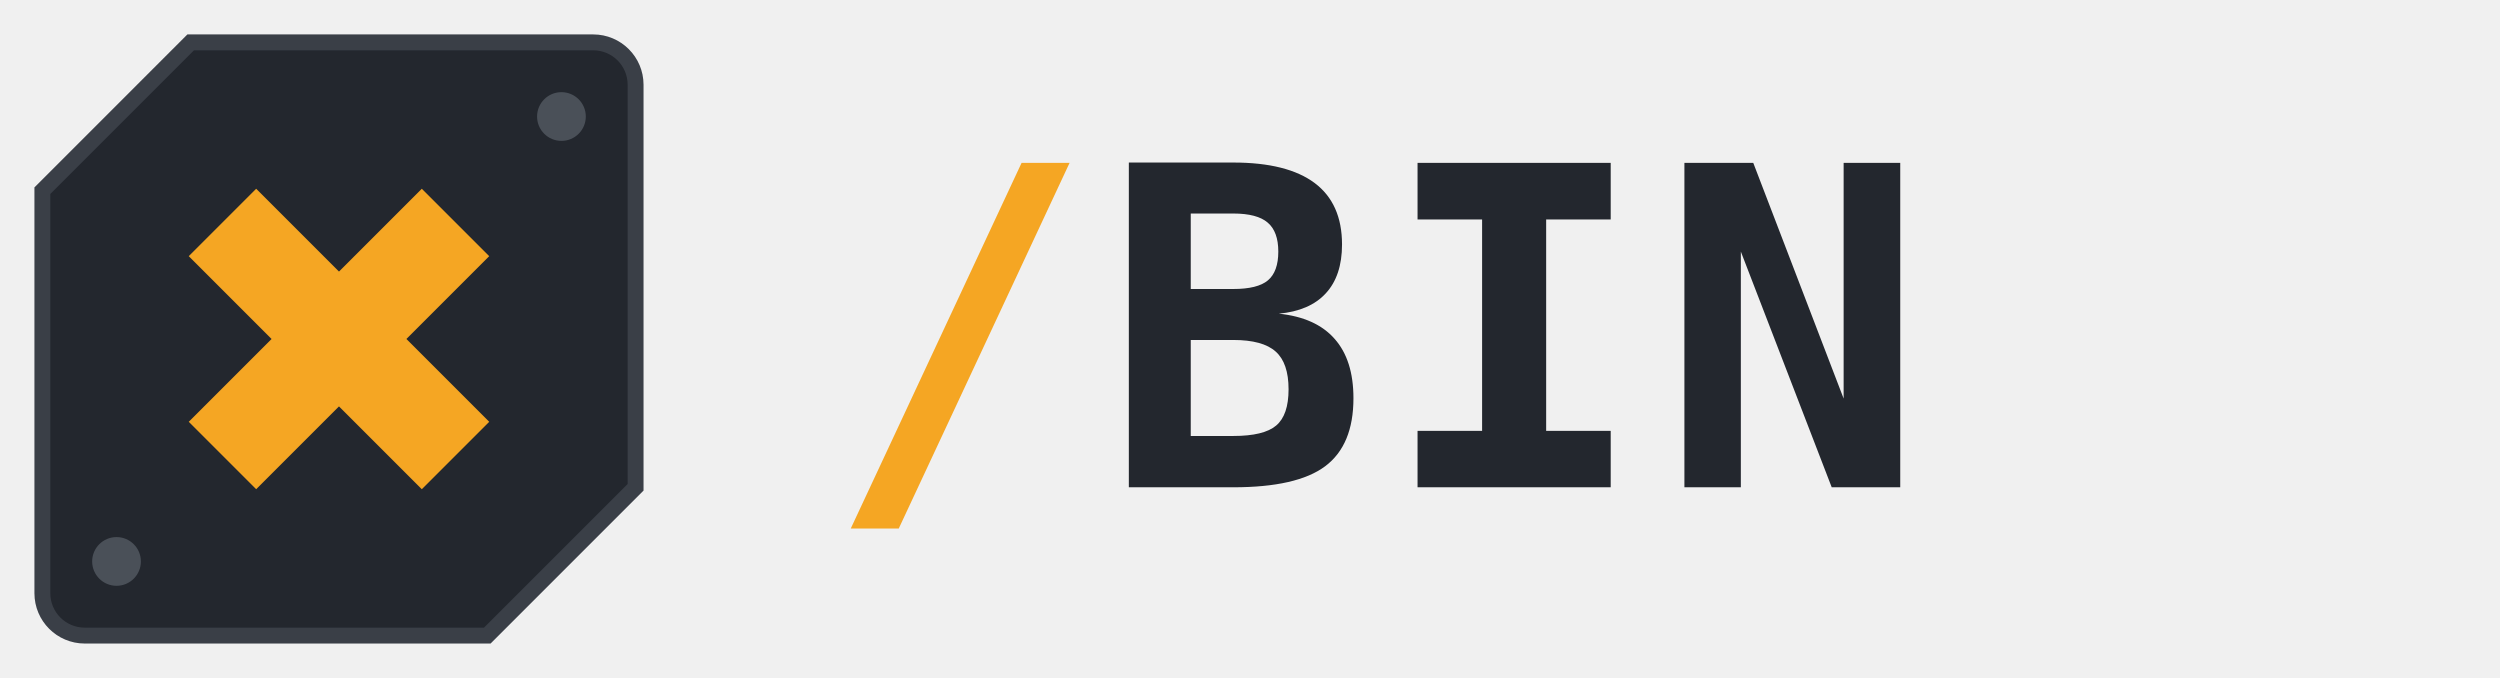
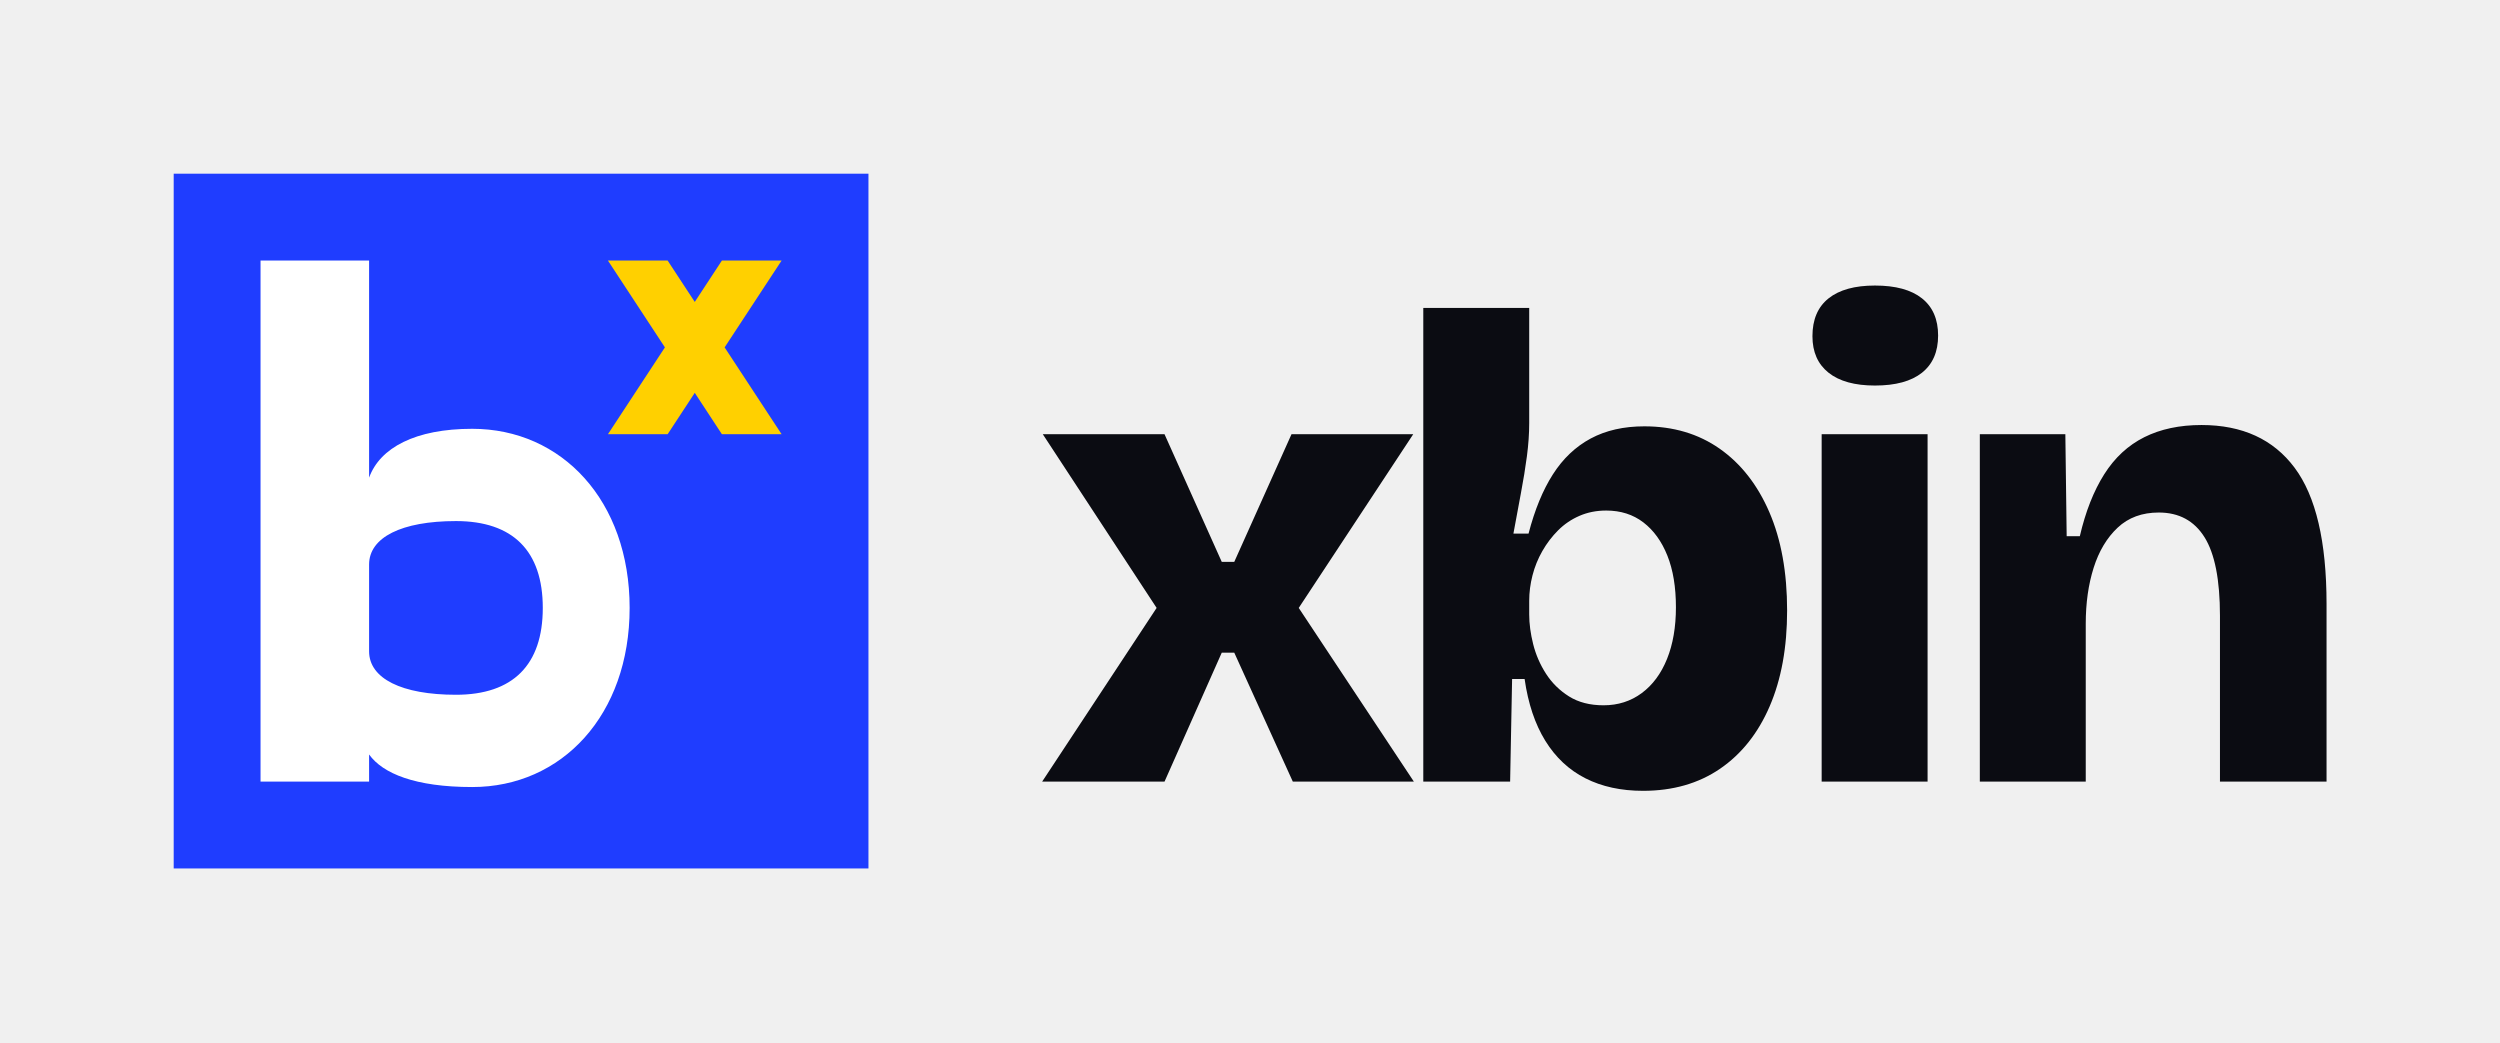
- <svg xmlns="http://www.w3.org/2000/svg" viewBox="0 0 236 64" fill="none" role="img" aria-label="X/BIN">
-   <path d="M18 4H56a4 4 0 0 1 4 4v38L46 60H8a4 4 0 0 1-4-4V18z" fill="#23272e" />
-   <path d="M18 4H56a4 4 0 0 1 4 4v38L46 60H8a4 4 0 0 1-4-4V18z" stroke="#3a3f47" stroke-width="1.5" />
-   <circle cx="53" cy="11" r="2.3" fill="#4a5058" />
-   <circle cx="11" cy="53" r="2.3" fill="#4a5058" />
-   <path d="M21 21 43 43M43 21 21 43" stroke="#f5a623" stroke-width="9" stroke-linecap="butt" />
-   <g font-family="ui-monospace, 'SF Mono', 'JetBrains Mono', Menlo, Consolas, monospace" font-weight="800" font-size="42" letter-spacing="1">
-     <text x="78" y="46" fill="#f5a623">/</text>
-     <text x="104" y="46" fill="#23272e">BIN</text>
+ <svg xmlns="http://www.w3.org/2000/svg" viewBox="0 0 4318 1800" role="img" aria-labelledby="title">
+   <style>.w{fill:#0B0C12}@media (prefers-color-scheme:dark){.w{fill:#F5F6FA}}</style>
+   <g transform="translate(300 300) scale(1.171875)">
+     <rect width="1024" height="1024" fill="#1F3DFF" />
+     <path fill="#FFFFFF" fill-rule="evenodd" d="M128 128H288V448C304 404 356 376 440 376C572 376 672 482 672 640C672 798 572 904 440 904C356 904 308 884 288 856V896H128ZM288 576C288 536 336 512 416 512C500 512 544 556 544 640C544 724 500 768 416 768C336 768 288 744 288 704Z" />
+     <path fill="#FFD000" d="M640 128H728L768 189L808 128H896L812 256L896 384H808L768 323L728 384H640L724 256Z" />
  </g>
+   <path class="w" fill="#0B0C12" transform="translate(1800 1350) scale(1.136364)" d="M0 0 174 -264 1 -528H186L273 -334H292L379 -528H564L390 -264L565 0H381L292 -196H273L186 0Z M913.3 14Q863.3 14 825.8 -5Q788.3 -24 764.8 -62Q741.3 -100 733.3 -156H714.3L711.3 0H579.3V-259V-720H740.3V-545Q740.3 -521 736.8 -494.5Q733.3 -468 727.8 -439Q722.3 -410 716.3 -377H739.3Q753.3 -431 776.3 -467Q799.3 -503 833.8 -521.5Q868.3 -540 915.3 -540Q981.3 -540 1029.8 -506Q1078.3 -472 1105.3 -409.5Q1132.3 -347 1132.3 -260Q1132.3 -176 1105.8 -114.5Q1079.3 -53 1030.3 -19.5Q981.3 14 913.3 14ZM853.3 -116Q886.3 -116 911.3 -134.5Q936.3 -153 949.8 -186.5Q963.3 -220 963.3 -265Q963.3 -311 950.3 -343.5Q937.3 -376 913.8 -394Q890.3 -412 857.3 -412Q835.3 -412 816.8 -404Q798.3 -396 784.3 -382Q770.3 -368 760.3 -350.5Q750.3 -333 745.3 -313.5Q740.3 -294 740.3 -275V-254Q740.3 -233 746.3 -209Q752.3 -185 765.8 -164Q779.3 -143 800.8 -129.5Q822.3 -116 853.3 -116Z M1184.8 0V-528H1345.8V0ZM1265.8 -602Q1219.8 -602 1195.3 -621.5Q1170.8 -641 1170.8 -677Q1170.8 -715 1195.3 -734.5Q1219.8 -754 1265.8 -754Q1312.8 -754 1337.3 -734.5Q1361.8 -715 1361.8 -678Q1361.8 -641 1337.3 -621.5Q1312.8 -602 1265.8 -602Z M1425.2 0V-318V-528H1555.2L1557.2 -373H1577.2Q1590.2 -429 1614.2 -467Q1638.2 -505 1675.2 -523.5Q1712.2 -542 1762.2 -542Q1855.2 -542 1903.7 -477Q1952.2 -412 1952.2 -270V0H1790.2V-252Q1790.2 -334 1766.7 -371.5Q1743.2 -409 1697.2 -409Q1659.2 -409 1634.7 -386Q1610.2 -363 1598.2 -325Q1586.2 -287 1586.2 -240V0Z" />
</svg>
